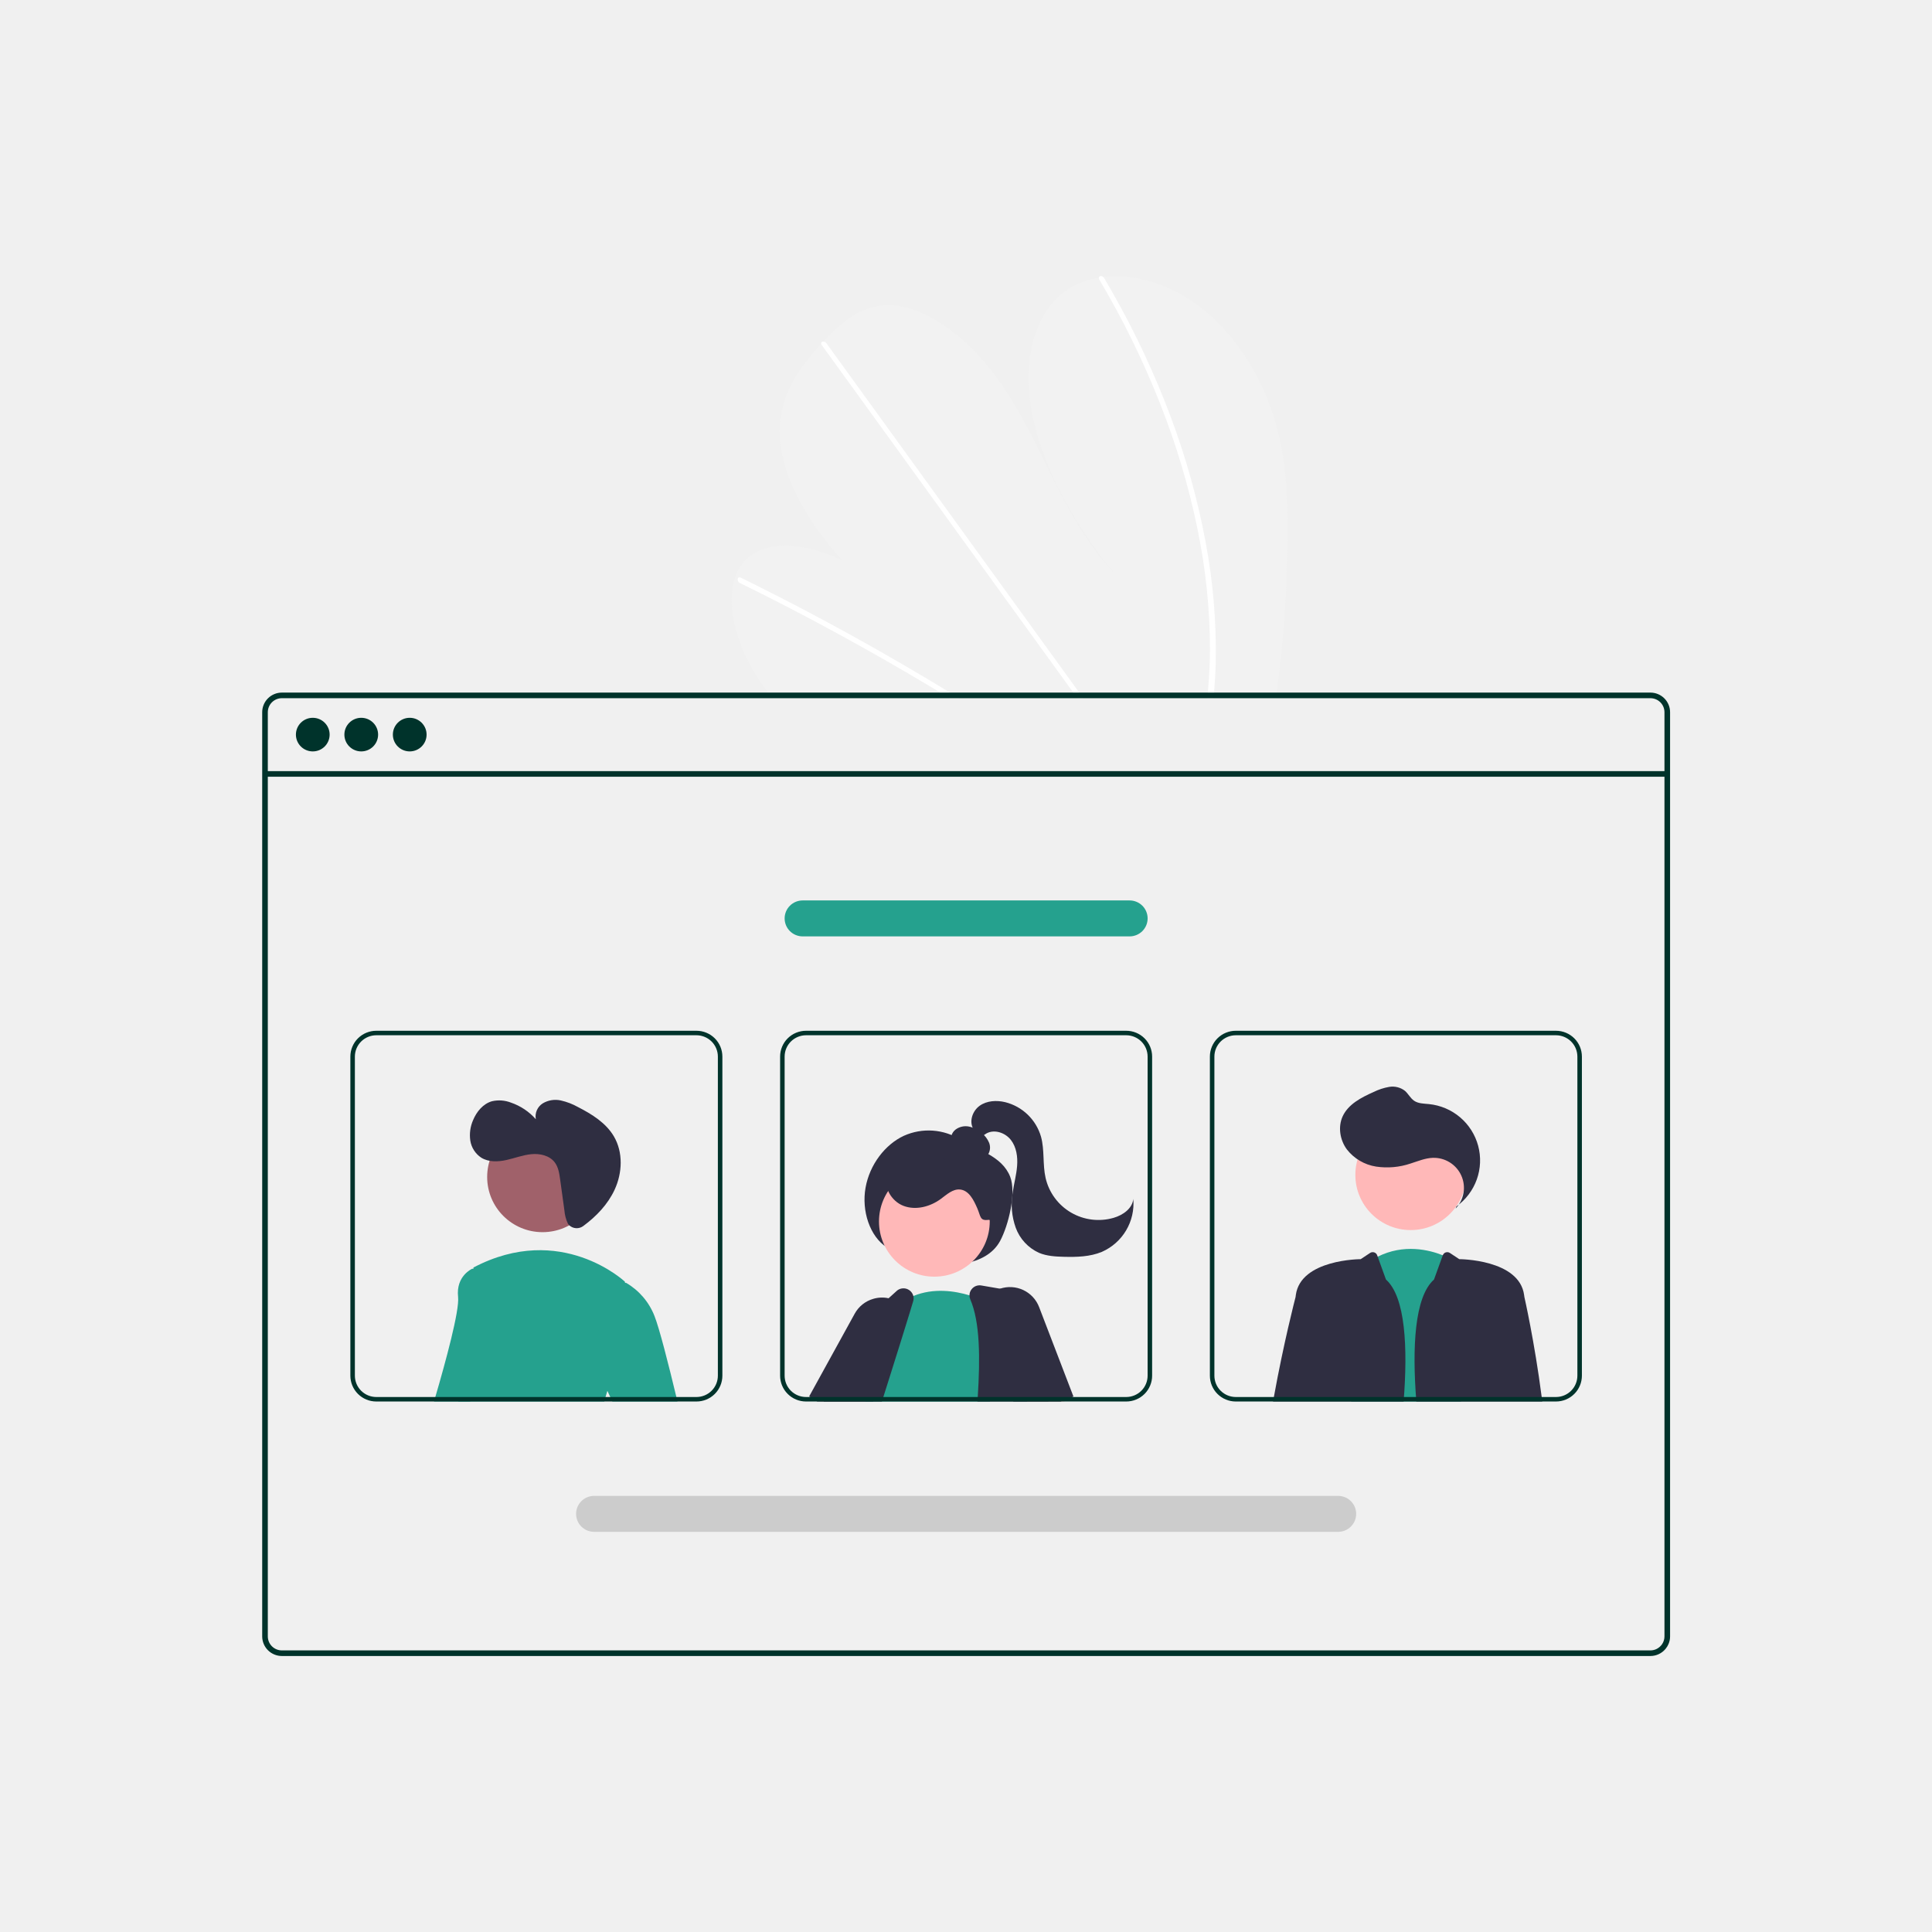
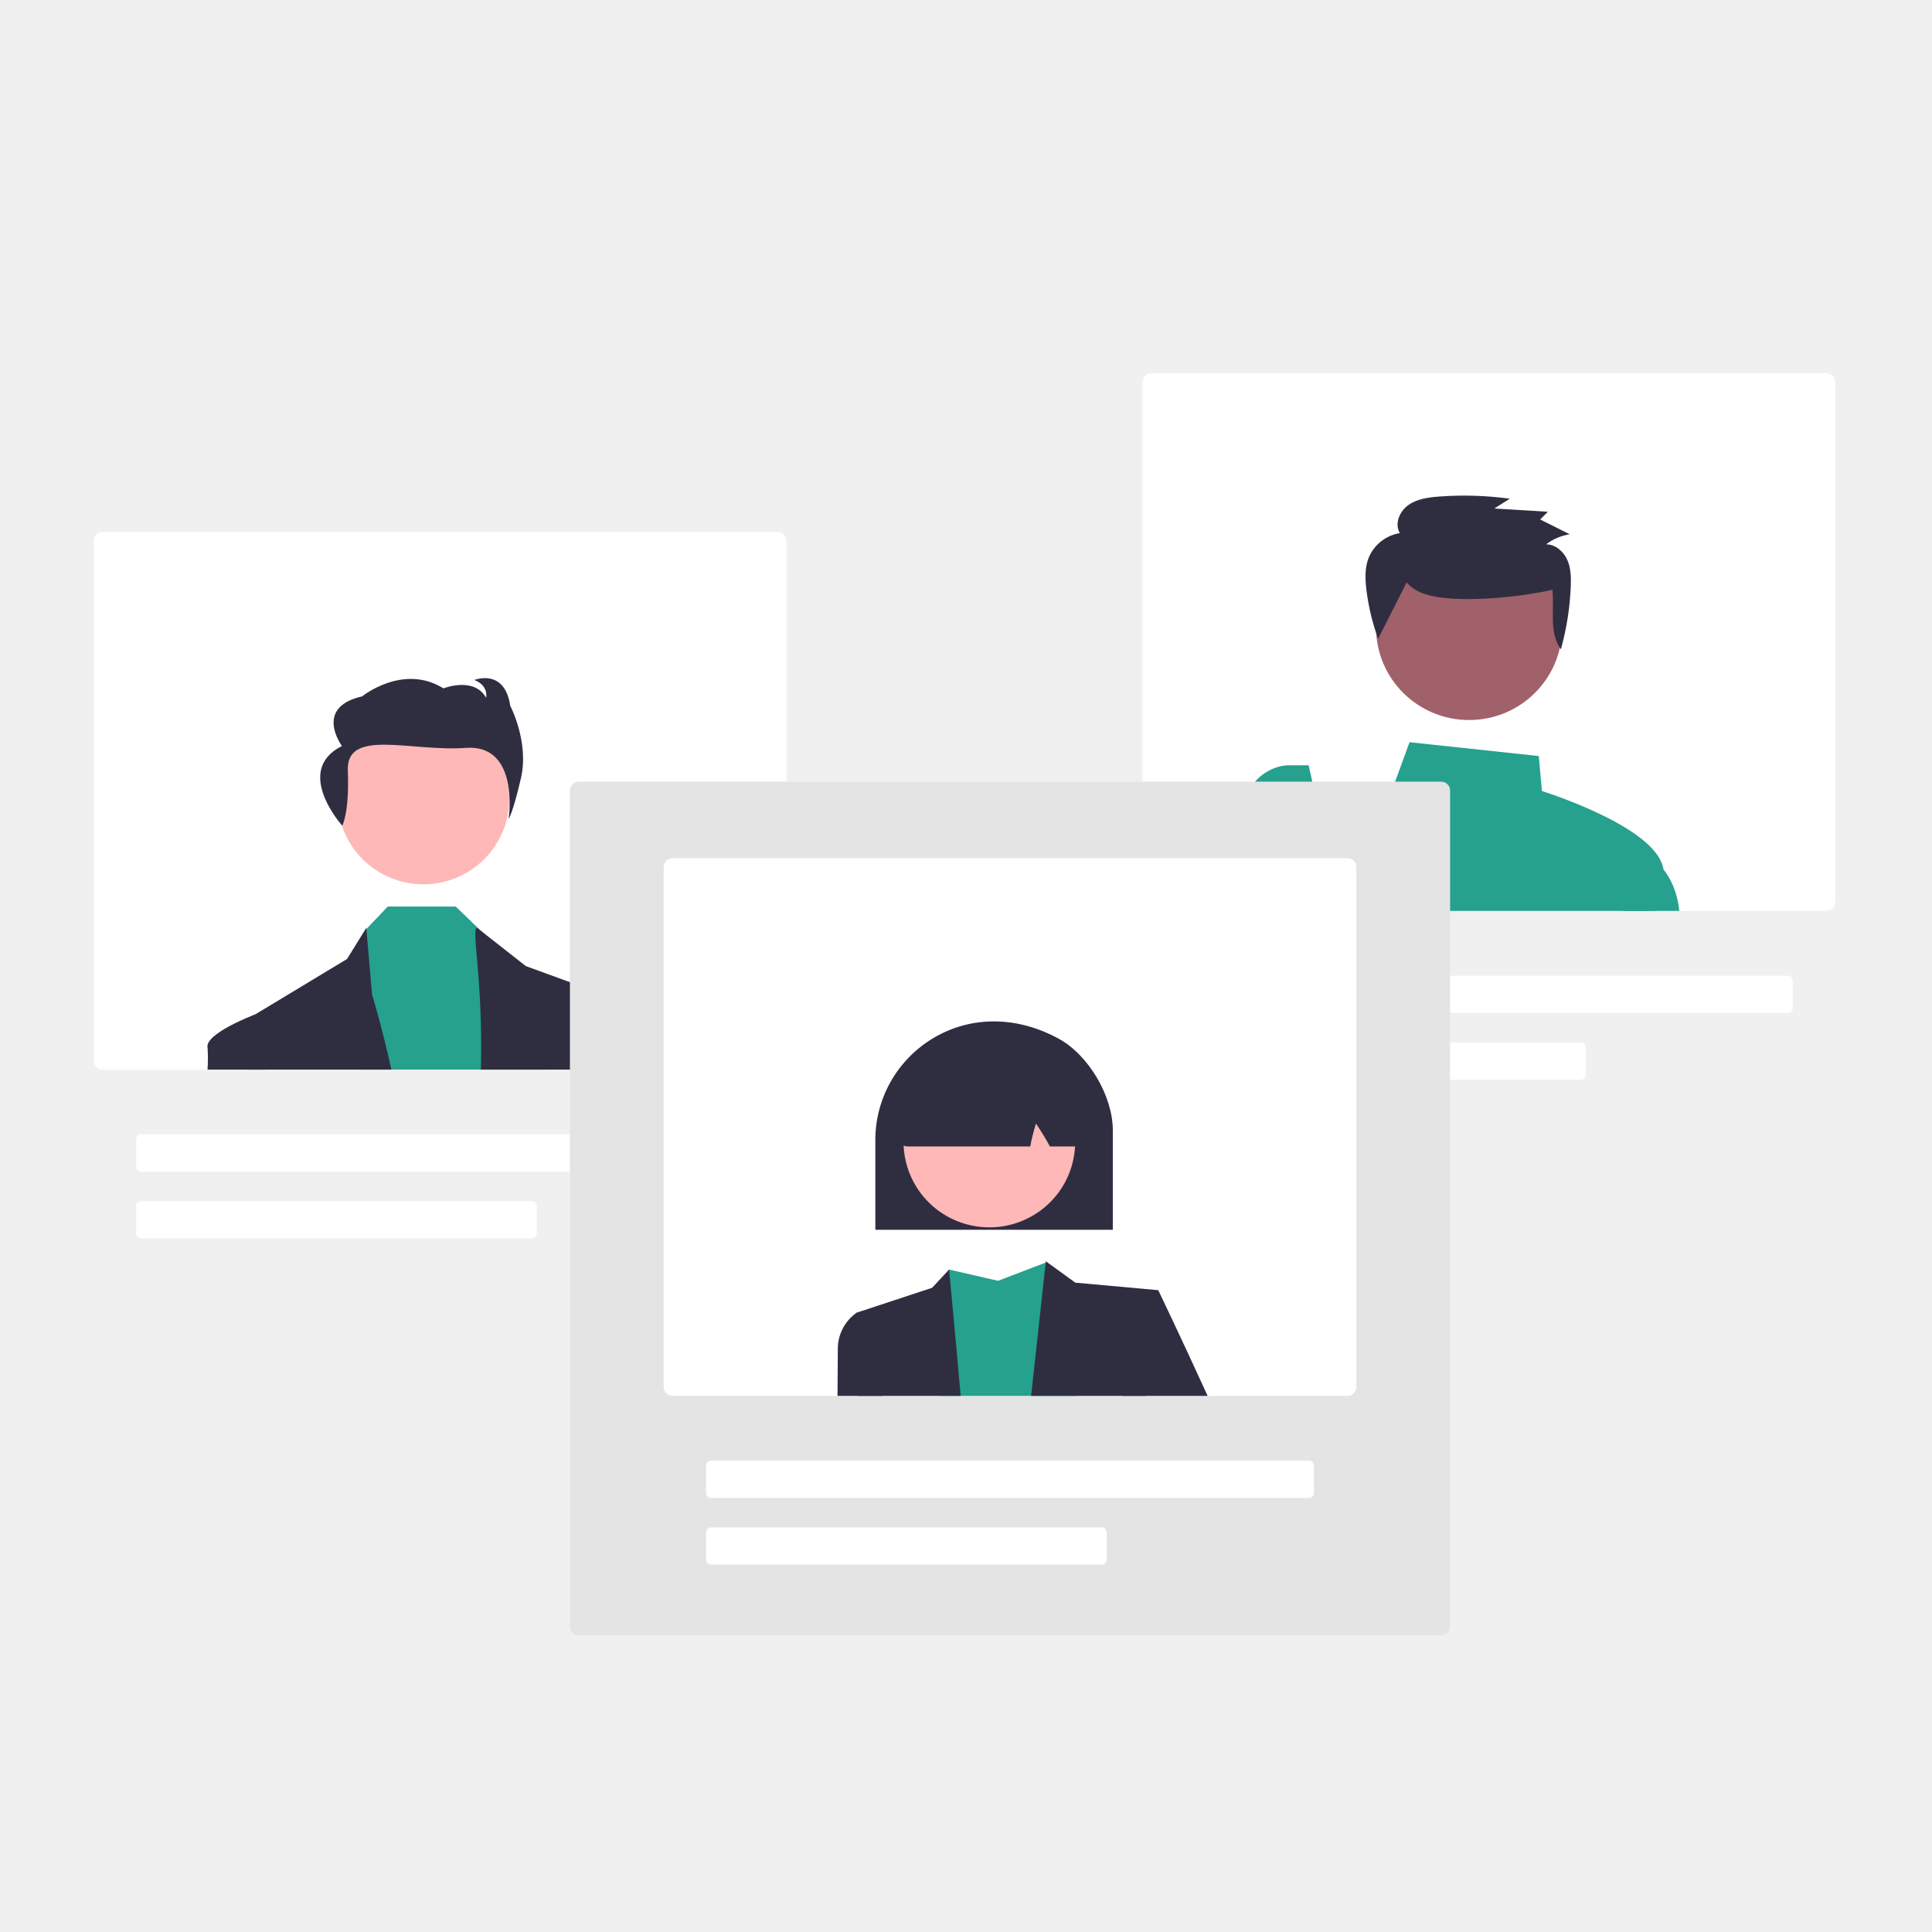
<svg xmlns="http://www.w3.org/2000/svg" width="280" height="280" viewBox="0 0 280 280" fill="none">
-   <g clip-path="url(#clip0_13_417)">
-     <path d="M186.61 77.161C186.585 84.925 186.058 92.68 185.032 100.376C184.996 100.646 184.957 100.917 184.921 101.187H111.964C111.748 100.92 111.536 100.65 111.33 100.376C110.644 99.471 110 98.54 109.408 97.576C106.566 92.932 105.246 87.484 106.517 83.713L106.539 83.654C106.814 82.829 107.249 82.065 107.82 81.407C110.748 78.086 116.708 78.603 122.129 81.241C117.251 75.979 113.352 69.326 113.026 63.37C112.705 57.56 115.731 53.392 119.018 49.846C119.126 49.728 119.234 49.614 119.342 49.501C119.394 49.442 119.45 49.386 119.502 49.328C122.067 46.625 125.06 43.958 129.415 44.254C134.192 44.58 139.509 48.537 143.247 53.161C146.985 57.782 149.481 63.041 152.01 68.173C154.543 73.302 157.281 78.561 161.323 82.935C155.843 76.106 151.412 68.326 149.749 60.745C148.086 53.164 149.472 45.866 154.301 42.265C155.767 41.205 157.467 40.51 159.258 40.239C159.467 40.203 159.679 40.174 159.895 40.148C164.381 39.614 169.75 41.131 174.331 44.805C179.376 48.849 182.892 54.867 184.656 60.589C186.421 66.31 186.636 71.827 186.61 77.161Z" fill="#F2F2F2" />
-     <path d="M139.012 101.187H137.617C137.173 100.913 136.726 100.643 136.277 100.376C136 100.203 135.719 100.037 135.437 99.868C130.794 97.077 126.123 94.401 121.423 91.841C116.728 89.278 112.009 86.835 107.268 84.51C107.143 84.457 107.04 84.361 106.978 84.24C106.916 84.118 106.898 83.979 106.928 83.846C106.933 83.829 106.941 83.812 106.951 83.797C107.017 83.674 107.164 83.621 107.379 83.726C107.961 84.012 108.546 84.299 109.127 84.592C113.882 86.956 118.616 89.44 123.331 92.043C128.043 94.645 132.729 97.363 137.388 100.197C137.486 100.255 137.584 100.317 137.682 100.376C138.127 100.646 138.568 100.917 139.012 101.187Z" fill="white" />
-     <path d="M157 101.187H156.137C155.941 100.917 155.748 100.646 155.552 100.376C150.945 94.013 146.339 87.65 141.734 81.287C134.193 70.869 126.653 60.452 119.116 50.035C119.072 49.978 119.038 49.914 119.018 49.846C118.953 49.614 119.123 49.478 119.342 49.501C119.434 49.513 119.523 49.545 119.601 49.595C119.68 49.644 119.748 49.71 119.799 49.787C124.027 55.629 128.254 61.469 132.48 67.307C139.983 77.672 147.484 88.036 154.984 98.4C155.461 99.057 155.938 99.718 156.415 100.376C156.611 100.646 156.807 100.917 157 101.187Z" fill="white" />
-     <path d="M176.19 96.087C176.154 97.536 176.066 98.963 175.948 100.376C175.925 100.646 175.903 100.917 175.88 101.187H174.975C175.001 100.917 175.027 100.646 175.05 100.376C175.229 98.334 175.354 96.27 175.36 94.15C175.351 88.272 174.744 82.411 173.547 76.656C172.274 70.459 170.462 64.385 168.132 58.501C165.687 52.296 162.746 46.296 159.34 40.558C159.275 40.465 159.247 40.352 159.258 40.239C159.294 39.982 159.637 39.904 159.895 40.148C159.946 40.196 159.99 40.251 160.026 40.311C160.447 41.024 160.861 41.739 161.267 42.457C164.55 48.227 167.366 54.249 169.688 60.465C171.899 66.368 173.591 72.453 174.743 78.649C175.821 84.397 176.306 90.24 176.19 96.087Z" fill="white" />
-     <path d="M239.188 100.376H40.849C40.094 100.377 39.369 100.676 38.835 101.208C38.301 101.741 38.001 102.463 38 103.216V237.16C38.001 237.913 38.301 238.635 38.835 239.167C39.369 239.7 40.094 239.999 40.849 240H239.188C239.6 240 240.007 239.911 240.381 239.739C240.755 239.567 241.087 239.316 241.354 239.003C241.377 238.979 241.398 238.953 241.416 238.925C241.587 238.718 241.724 238.486 241.825 238.238C241.968 237.897 242.042 237.53 242.04 237.16V103.216C242.04 102.462 241.739 101.74 241.204 101.207C240.669 100.675 239.944 100.376 239.188 100.376ZM241.227 237.16C241.227 237.557 241.11 237.944 240.89 238.274C240.695 238.565 240.43 238.802 240.119 238.964C239.831 239.113 239.512 239.19 239.188 239.189H40.849C40.309 239.188 39.792 238.974 39.41 238.594C39.029 238.214 38.814 237.698 38.813 237.16V103.216C38.814 102.678 39.029 102.162 39.41 101.782C39.792 101.401 40.309 101.187 40.849 101.187H239.188C239.728 101.187 240.246 101.4 240.629 101.781C241.011 102.161 241.226 102.677 241.227 103.216V237.16Z" fill="#00332B" />
-     <path d="M241.632 111.757H38.406V112.569H241.632V111.757Z" fill="#00332B" />
-     <path d="M45.33 108.9C46.679 108.9 47.773 107.81 47.773 106.465C47.773 105.12 46.679 104.029 45.33 104.029C43.98 104.029 42.886 105.12 42.886 106.465C42.886 107.81 43.98 108.9 45.33 108.9Z" fill="#00332B" />
-     <path d="M52.355 108.9C53.705 108.9 54.798 107.81 54.798 106.465C54.798 105.12 53.705 104.029 52.355 104.029C51.005 104.029 49.911 105.12 49.911 106.465C49.911 107.81 51.005 108.9 52.355 108.9Z" fill="#00332B" />
-     <path d="M59.38 108.9C60.73 108.9 61.824 107.81 61.824 106.465C61.824 105.12 60.73 104.029 59.38 104.029C58.031 104.029 56.937 105.12 56.937 106.465C56.937 107.81 58.031 108.9 59.38 108.9Z" fill="#00332B" />
-     <path d="M128.503 180.768C126.059 179.183 124.843 175.498 125.442 172.128C126.041 168.759 128.296 165.856 131 164.604C132.315 164.014 133.756 163.758 135.195 163.86C136.634 163.962 138.025 164.418 139.243 165.188C141.722 166.699 145.228 167.527 146.405 170.549C147.31 172.872 146.162 177.589 144.945 179.845C143.892 181.795 141.893 182.687 140.014 183.075C137.935 183.497 135.79 183.47 133.723 182.994C131.655 182.519 129.715 181.607 128.032 180.319L128.503 180.768Z" fill="#2F2E41" />
-     <path d="M127.228 198.666L125.274 202.023L125.016 202.466L124.64 203.117H118.88L119.269 202.466L120.275 200.776L122.621 196.829L125.278 197.887L127.228 198.666Z" fill="#FFB8B8" />
-     <path d="M118.448 203.118L117.396 202.466L117.266 202.385L123.869 190.391C124.153 189.872 124.538 189.414 125 189.044C125.463 188.674 125.995 188.399 126.565 188.236C127.285 188.022 128.047 187.994 128.78 188.154C129.208 188.244 129.62 188.398 130.002 188.61C130.16 188.696 130.311 188.792 130.457 188.897C131.015 189.287 131.474 189.802 131.796 190.401C132.18 191.102 132.37 191.893 132.345 192.691C132.321 193.489 132.084 194.267 131.659 194.944L129.114 198.998L126.937 202.466L126.529 203.118H118.448Z" fill="#2F2E41" />
-     <path d="M135.415 185.025C139.847 185.025 143.44 181.444 143.44 177.027C143.44 172.609 139.847 169.028 135.415 169.028C130.982 169.028 127.389 172.609 127.389 177.027C127.389 181.444 130.982 185.025 135.415 185.025Z" fill="#FFB8B8" />
-     <path d="M143.471 203.118H125.431L125.513 202.886C125.467 202.746 125.425 202.606 125.385 202.466C125.343 202.32 125.307 202.17 125.274 202.023C124.981 200.66 124.982 199.25 125.278 197.888C126.274 193.01 130.251 189.046 130.251 189.046C130.319 188.994 130.388 188.945 130.457 188.897C131.048 188.465 131.69 188.106 132.368 187.828C135.322 186.607 138.42 187.099 140.501 187.731C141.226 187.949 141.934 188.218 142.622 188.535C142.863 188.649 142.994 188.721 142.994 188.721L143.2 194.976L143.448 202.466L143.471 203.118Z" fill="#25A18E" />
-     <path d="M151.816 202.466L150.437 195.478L149.046 188.431C148.988 188.14 148.843 187.873 148.63 187.666C148.417 187.458 148.146 187.32 147.853 187.269L144.938 186.767L142.226 186.301C141.965 186.254 141.695 186.28 141.447 186.374C141.199 186.469 140.981 186.63 140.818 186.839C140.614 187.092 140.502 187.406 140.501 187.731C140.501 187.931 140.542 188.13 140.622 188.314C142.037 191.603 142.063 196.81 141.703 202.466C141.687 202.681 141.674 202.9 141.658 203.118H151.947L151.816 202.466Z" fill="#2F2E41" />
-     <path d="M132.368 187.828C132.308 187.591 132.19 187.373 132.024 187.193C131.858 187.013 131.65 186.876 131.419 186.796C131.187 186.716 130.939 186.695 130.697 186.734C130.455 186.773 130.226 186.872 130.032 187.021L128.78 188.154L123.657 192.804C123.497 192.947 123.372 193.124 123.291 193.322C122.712 194.699 121.585 197.419 120.275 200.776C120.063 201.323 119.844 201.886 119.618 202.466C119.54 202.681 119.455 202.899 119.37 203.117H127.813C127.882 202.899 127.95 202.681 128.019 202.466C128.395 201.284 128.761 200.125 129.114 198.998C130.146 195.725 131.077 192.752 131.796 190.401C131.996 189.75 132.177 189.148 132.342 188.597C132.419 188.347 132.428 188.082 132.368 187.828Z" fill="#2F2E41" />
-     <path d="M153.712 203.117H154.257L154.182 202.935L153.983 202.466L150.908 195.194L150.437 195.478L146.66 197.754L148.598 202.466L148.866 203.117H151.947H153.712Z" fill="#FFB8B8" />
-     <path d="M150.594 189.427C150.178 188.342 149.357 187.459 148.303 186.963C147.249 186.467 146.043 186.397 144.938 186.766C144.797 186.813 144.658 186.867 144.523 186.929C143.749 187.273 143.089 187.83 142.622 188.535C142.431 188.816 142.274 189.119 142.154 189.437C141.942 189.989 141.842 190.577 141.859 191.168C141.877 191.759 142.011 192.34 142.256 192.879L143.2 194.976L146.578 202.466L146.873 203.117H153.711L154.182 202.935L155.404 202.466L155.574 202.401L150.594 189.427Z" fill="#2F2E41" />
-     <path d="M141.718 167.841C141.998 167.924 142.297 167.914 142.57 167.81C142.843 167.707 143.074 167.517 143.228 167.27C143.374 167.017 143.459 166.735 143.478 166.445C143.498 166.154 143.45 165.864 143.339 165.595C143.111 165.057 142.752 164.586 142.295 164.222C141.775 163.754 141.143 163.427 140.459 163.275C140.117 163.202 139.764 163.203 139.423 163.277C139.082 163.352 138.761 163.499 138.481 163.708C138.207 163.925 138.004 164.217 137.898 164.549C137.791 164.881 137.787 165.237 137.885 165.572C138.092 166.172 138.655 166.575 139.217 166.874C140.333 167.468 141.562 167.816 142.824 167.896L141.718 167.841Z" fill="#2F2E41" />
-     <path d="M143.279 176.788C141.989 176.965 142.154 176.311 141.638 175.119C141.121 173.928 140.429 172.513 139.132 172.392C138.07 172.294 137.194 173.14 136.333 173.769C134.799 174.89 132.731 175.438 130.952 174.766C129.173 174.094 127.937 171.981 128.612 170.208C128.822 169.719 129.131 169.277 129.519 168.912C129.907 168.546 130.366 168.264 130.868 168.082C131.876 167.725 132.946 167.577 134.013 167.647C136.385 167.722 138.713 168.316 140.83 169.386C142.291 170.126 143.714 171.185 144.268 172.722C144.823 174.259 145.187 176.419 143.602 176.835L143.279 176.788Z" fill="#2F2E41" />
-     <path d="M141.058 163.612C140.421 162.506 140.947 160.988 141.99 160.249C143.034 159.509 144.434 159.437 145.679 159.733C146.91 160.042 148.039 160.669 148.951 161.55C149.862 162.431 150.526 163.535 150.874 164.752C151.403 166.687 151.089 168.765 151.536 170.72C151.775 171.762 152.225 172.744 152.859 173.606C153.492 174.468 154.297 175.192 155.222 175.733C156.147 176.274 157.173 176.62 158.238 176.75C159.302 176.881 160.382 176.793 161.411 176.492C162.752 176.099 164.114 175.146 164.246 173.76C164.384 175.351 164.02 176.946 163.204 178.322C162.388 179.697 161.161 180.783 159.695 181.428C157.968 182.146 156.041 182.193 154.171 182.145C152.952 182.114 151.705 182.041 150.581 181.571C149.803 181.217 149.103 180.712 148.523 180.086C147.944 179.46 147.495 178.724 147.204 177.923C146.632 176.312 146.477 174.583 146.755 172.896C146.939 171.584 147.305 170.299 147.407 168.978C147.51 167.657 147.315 166.247 146.499 165.202C145.682 164.158 144.121 163.624 142.96 164.268C142.493 164.527 142.116 164.949 141.609 165.116C141.102 165.283 140.383 164.99 140.429 164.459L141.058 163.612Z" fill="#2F2E41" />
-     <path d="M195.823 203.117L195.885 202.466L197.728 183.357C198.332 182.885 198.981 182.474 199.666 182.129C203.46 180.224 207.119 181.136 209.099 181.924C209.624 182.129 210.131 182.376 210.615 182.663L211.694 202.466L211.73 203.117H195.823Z" fill="#25A18E" />
-     <path d="M204.454 178.272C208.886 178.272 212.479 174.691 212.479 170.274C212.479 165.856 208.886 162.275 204.454 162.275C200.021 162.275 196.428 165.856 196.428 170.274C196.428 174.691 200.021 178.272 204.454 178.272Z" fill="#FFB8B8" />
-     <path d="M210.965 175.15C211.562 174.523 211.958 173.734 212.103 172.882C212.248 172.031 212.136 171.156 211.781 170.368C211.425 169.58 210.843 168.915 210.107 168.459C209.372 168.002 208.517 167.773 207.65 167.802C206.541 167.839 205.495 168.291 204.436 168.624C202.831 169.168 201.118 169.321 199.441 169.072C197.755 168.811 196.232 167.915 195.188 166.569C194.195 165.209 193.886 163.323 194.587 161.793C195.397 160.027 197.289 159.053 199.068 158.263C199.786 157.905 200.552 157.654 201.343 157.518C201.739 157.452 202.145 157.469 202.534 157.567C202.924 157.665 203.289 157.841 203.606 158.086C204.106 158.515 204.399 159.159 204.944 159.531C205.556 159.949 206.352 159.938 207.091 160.012C208.755 160.178 210.329 160.845 211.603 161.924C212.878 163.003 213.792 164.444 214.225 166.053C214.658 167.663 214.589 169.366 214.027 170.936C213.465 172.506 212.437 173.868 211.08 174.842L210.965 175.15Z" fill="#2F2E41" />
-     <path d="M200.862 185.438L199.666 182.13L199.591 181.923C199.556 181.826 199.499 181.737 199.424 181.665C199.349 181.592 199.259 181.538 199.16 181.505C199.061 181.473 198.955 181.463 198.852 181.477C198.749 181.491 198.65 181.528 198.563 181.586L197.205 182.488C197.205 182.488 188.498 182.488 187.798 187.695C187.789 187.776 187.775 187.868 187.766 187.965C187.765 187.97 187.764 187.974 187.762 187.978C187.674 188.32 186.031 194.651 184.619 202.466C184.58 202.681 184.541 202.899 184.501 203.118H203.424C204.039 195.267 203.695 187.967 200.862 185.438Z" fill="#2F2E41" />
-     <path d="M223.434 202.466C222.401 194.448 220.925 187.965 220.925 187.965C220.911 187.867 220.898 187.776 220.888 187.694C220.193 182.487 211.485 182.487 211.485 182.487L210.128 181.586C210.041 181.528 209.942 181.491 209.839 181.477C209.735 181.463 209.63 181.473 209.531 181.505C209.432 181.538 209.341 181.592 209.267 181.665C209.192 181.738 209.135 181.826 209.099 181.924L207.828 185.438C204.995 187.966 204.651 195.266 205.266 203.117L223.516 203.117C223.489 202.899 223.46 202.681 223.434 202.466Z" fill="#2F2E41" />
-     <path d="M70.161 184.21L68.22 202.466L68.151 203.117H62.901C62.963 202.905 63.025 202.687 63.09 202.466C64.58 197.373 66.609 189.938 66.39 187.968C66.047 184.894 68.449 183.868 68.449 183.868L68.599 183.897L70.161 184.21Z" fill="#25A18E" />
-     <path d="M78.629 178.575C83.061 178.575 86.655 174.995 86.655 170.577C86.655 166.16 83.061 162.579 78.629 162.579C74.197 162.579 70.604 166.16 70.604 170.577C70.604 174.995 74.197 178.575 78.629 178.575Z" fill="#A0616A" />
-     <path d="M89.018 199.242C88.613 199.986 88.281 200.766 88.028 201.574C87.933 201.86 87.842 202.16 87.757 202.466C87.695 202.678 87.639 202.896 87.583 203.117H66.416C66.446 202.902 66.472 202.684 66.501 202.466C67.583 193.95 68.459 185.308 68.599 183.898C68.612 183.764 68.619 183.696 68.619 183.696C81.303 177.033 90.56 185.747 90.56 185.747C90.56 185.747 90.573 185.809 90.593 185.93C90.795 187.148 91.828 194.26 89.018 199.242Z" fill="#25A18E" />
-     <path d="M88.028 201.574L86.616 198.559L86.959 186.601L90.593 185.93L90.72 185.907C92.598 186.995 94.052 188.685 94.844 190.701C95.55 192.459 96.892 197.748 98.026 202.466C98.079 202.685 98.131 202.903 98.183 203.118H88.75L88.446 202.466L88.028 201.574Z" fill="#25A18E" />
-     <path d="M100.938 149.386H54.532C53.537 149.387 52.583 149.782 51.879 150.483C51.175 151.184 50.779 152.135 50.778 153.127V199.376C50.779 200.368 51.175 201.319 51.879 202.02C52.583 202.722 53.537 203.116 54.532 203.117H100.938C101.933 203.117 102.888 202.722 103.592 202.021C104.296 201.319 104.691 200.368 104.692 199.376V153.127C104.691 152.135 104.296 151.184 103.592 150.482C102.888 149.781 101.933 149.386 100.938 149.386ZM104.039 199.376C104.038 200.195 103.711 200.981 103.13 201.56C102.548 202.14 101.76 202.465 100.938 202.466H54.532C53.71 202.465 52.922 202.139 52.341 201.56C51.76 200.98 51.433 200.195 51.431 199.376V153.127C51.433 152.308 51.76 151.523 52.341 150.944C52.922 150.364 53.71 150.038 54.532 150.037H100.938C101.76 150.038 102.548 150.364 103.13 150.943C103.711 151.522 104.038 152.308 104.039 153.127V199.376ZM68.22 202.466L68.151 203.117H87.583C87.639 202.896 87.694 202.678 87.757 202.466H68.22Z" fill="#00332B" />
-     <path d="M163.22 149.386H116.815C115.819 149.387 114.865 149.782 114.161 150.483C113.457 151.184 113.061 152.135 113.06 153.127V199.376C113.061 200.368 113.457 201.319 114.161 202.02C114.865 202.722 115.819 203.116 116.815 203.117H163.22C164.216 203.117 165.17 202.722 165.874 202.021C166.578 201.319 166.974 200.368 166.974 199.376V153.127C166.974 152.135 166.578 151.184 165.874 150.482C165.17 149.781 164.216 149.386 163.22 149.386ZM166.321 199.376C166.32 200.195 165.993 200.981 165.412 201.56C164.831 202.14 164.042 202.465 163.22 202.466H116.815C115.993 202.465 115.205 202.139 114.623 201.56C114.042 200.98 113.715 200.195 113.714 199.376V153.127C113.715 152.308 114.042 151.523 114.623 150.944C115.205 150.364 115.993 150.038 116.815 150.037H163.22C164.042 150.038 164.831 150.364 165.412 150.943C165.993 151.522 166.32 152.308 166.321 153.127V199.376ZM125.385 202.466C125.425 202.606 125.467 202.746 125.513 202.886L125.431 203.117H141.658C141.674 202.899 141.687 202.681 141.703 202.466H125.385Z" fill="#00332B" />
-     <path d="M225.506 149.386H179.1C178.105 149.386 177.15 149.781 176.446 150.482C175.742 151.184 175.346 152.135 175.346 153.127V199.376C175.346 200.368 175.742 201.319 176.446 202.021C177.15 202.722 178.105 203.117 179.1 203.117H225.506C226.501 203.116 227.455 202.722 228.159 202.02C228.863 201.319 229.259 200.368 229.26 199.376V153.127C229.259 152.135 228.863 151.184 228.159 150.483C227.455 149.782 226.501 149.387 225.506 149.386ZM228.606 199.376C228.605 200.195 228.278 200.98 227.697 201.56C227.116 202.139 226.328 202.465 225.506 202.466H179.1C178.278 202.465 177.49 202.14 176.908 201.56C176.327 200.981 176 200.195 175.999 199.376V153.127C176 152.308 176.327 151.522 176.908 150.943C177.49 150.364 178.278 150.038 179.1 150.037H225.506C226.328 150.038 227.116 150.364 227.697 150.944C228.278 151.523 228.605 152.308 228.606 153.127V199.376ZM203.473 202.466C203.456 202.681 203.44 202.899 203.424 203.117H217.503C217.53 202.902 217.559 202.684 217.585 202.466H203.473Z" fill="#00332B" />
-     <path d="M193.933 222.005H86.105C85.412 222.005 84.747 221.731 84.256 221.242C83.766 220.754 83.491 220.091 83.491 219.4C83.491 218.709 83.766 218.047 84.256 217.558C84.747 217.069 85.412 216.795 86.105 216.795H193.933C194.626 216.795 195.291 217.069 195.781 217.558C196.272 218.047 196.547 218.709 196.547 219.4C196.547 220.091 196.272 220.754 195.781 221.242C195.291 221.731 194.626 222.005 193.933 222.005Z" fill="#CCCCCC" />
-     <path d="M163.709 135.708H116.329C115.636 135.708 114.971 135.434 114.481 134.945C113.991 134.457 113.715 133.794 113.715 133.103C113.715 132.412 113.991 131.75 114.481 131.261C114.971 130.773 115.636 130.498 116.329 130.498H163.709C164.402 130.498 165.067 130.773 165.557 131.261C166.047 131.75 166.323 132.412 166.323 133.103C166.323 133.794 166.047 134.457 165.557 134.945C165.067 135.434 164.402 135.708 163.709 135.708Z" fill="#25A18E" />
-     <path d="M82.468 177.546C82.74 177.813 83.099 177.973 83.48 177.998C83.861 178.022 84.238 177.908 84.541 177.678C86.433 176.281 88.093 174.541 89.076 172.42C90.202 169.989 90.328 167.006 88.97 164.696C87.822 162.742 85.796 161.482 83.776 160.447C82.992 160.006 82.147 159.682 81.269 159.484C80.381 159.289 79.452 159.438 78.67 159.902C78.288 160.141 77.987 160.489 77.806 160.901C77.626 161.313 77.574 161.769 77.657 162.211C76.687 161.108 75.445 160.276 74.053 159.799C73.176 159.458 72.216 159.388 71.3 159.6C70.018 159.963 69.082 161.098 68.57 162.324C68.156 163.256 68.014 164.286 68.158 165.295C68.234 165.797 68.415 166.278 68.689 166.706C68.963 167.135 69.324 167.501 69.749 167.781C70.809 168.435 72.161 168.388 73.378 168.121C74.595 167.854 75.773 167.389 77.014 167.272C78.254 167.154 79.636 167.463 80.391 168.451C80.922 169.147 81.059 170.056 81.178 170.922L81.799 175.429C81.85 176.081 82.017 176.718 82.292 177.312C82.34 177.397 82.399 177.476 82.468 177.546Z" fill="#2F2E41" />
-   </g>
-   <defs>
-     <clipPath id="clip0_13_417">
-       <rect width="204.04" height="200" fill="white" transform="translate(38 40)" />
-     </clipPath>
-   </defs>
+   <path d="M126.275 189.716H1.287C0.946 189.715 0.619 189.581 0.377 189.341C0.136 189.101 0 188.775 0 188.436V67.28C0 66.941 0.136 66.615 0.377 66.375C0.619 66.135 0.946 66 1.287 66H126.275C126.617 66 126.944 66.135 127.185 66.375C127.426 66.615 127.562 66.941 127.562 67.28V188.436C127.562 188.775 127.426 189.101 127.185 189.341C126.944 189.581 126.617 189.715 126.275 189.716Z" fill="#F0F0F0" />
+   <path d="M112.69 77.092H14.873C14.531 77.092 14.204 77.227 13.963 77.467C13.722 77.707 13.586 78.032 13.586 78.372V153.739C13.586 154.078 13.722 154.403 13.963 154.643C14.204 154.883 14.531 155.018 14.873 155.019H112.69C113.031 155.018 113.358 154.883 113.599 154.643C113.84 154.403 113.976 154.078 113.977 153.739V78.372C113.976 78.032 113.84 77.707 113.599 77.467C113.358 77.227 113.031 77.092 112.69 77.092Z" fill="white" />
+   <path d="M107.112 169.807H20.45C20.26 169.807 20.079 169.732 19.945 169.599C19.811 169.466 19.735 169.285 19.735 169.096V165.115C19.735 164.926 19.811 164.746 19.945 164.612C20.079 164.479 20.26 164.404 20.45 164.404H107.112C107.302 164.404 107.484 164.479 107.618 164.612C107.752 164.746 107.827 164.926 107.827 165.115V169.096C107.827 169.285 107.752 169.466 107.618 169.599C107.484 169.732 107.302 169.807 107.112 169.807Z" fill="white" />
+   <path d="M77.081 179.477H20.45C20.261 179.477 20.079 179.402 19.945 179.268C19.811 179.135 19.735 178.954 19.735 178.766V174.784C19.735 174.596 19.811 174.415 19.945 174.282C20.079 174.148 20.26 174.073 20.45 174.073H77.081C77.27 174.073 77.452 174.148 77.586 174.282C77.72 174.415 77.796 174.596 77.796 174.784V178.766C77.796 178.954 77.72 179.135 77.586 179.268C77.452 179.402 77.27 179.477 77.081 179.477Z" fill="white" />
+   <path d="M61.365 128.162C68.233 128.162 73.802 122.625 73.802 115.795C73.802 108.965 68.233 103.428 61.365 103.428C54.496 103.428 48.928 108.965 48.928 115.795C48.928 122.625 54.496 128.162 61.365 128.162Z" fill="#FFB8B8" />
+   <path d="M79.561 155.018H51.986L52.887 134.859L53.102 134.635L56.196 131.384H66.043L69.693 134.899L69.988 135.184L77.759 142.59L79.561 155.018Z" fill="#25A18E" />
+   <path d="M56.728 155.018H35.866C35.815 150.468 35.786 147.743 35.786 147.743L36.993 147.012C36.995 147.011 36.997 147.01 36.999 147.009H37.002L50.296 138.983L53.087 134.476L53.101 134.635L53.922 144.137C53.922 144.137 55.278 148.494 56.728 155.018Z" fill="#2F2E41" />
+   <path d="M91.791 155.018H69.693C70.028 141.748 68.226 134.476 69.153 134.476L69.693 134.899L76.206 140.013L84.789 143.144H84.795L90.712 145.303L91.751 145.681V146.167C91.753 147.334 91.759 150.522 91.791 155.018Z" fill="#2F2E41" />
+   <path d="M49.599 119.664C49.599 119.664 50.655 117.819 50.41 111.654C50.164 105.49 59.604 108.976 67.492 108.388C75.38 107.8 73.71 118.68 73.71 118.68C73.71 118.68 74.28 118.033 75.498 112.782C76.716 107.532 73.95 102.299 73.95 102.299C73.135 96.781 68.744 98.55 68.744 98.55C70.859 99.368 70.453 101.118 70.453 101.118C68.663 97.998 64.272 99.766 64.272 99.766C58.416 96.112 52.48 100.924 52.48 100.924C45.406 102.521 49.555 108.115 49.555 108.115C42.44 111.691 49.599 119.664 49.599 119.664Z" fill="#2F2E41" />
+   <path d="M38.652 155.018H30.08C30.147 153.968 30.149 152.915 30.086 151.864C29.574 149.836 36.776 147.095 36.993 147.012C36.995 147.011 36.997 147.009 36.999 147.009H37.002L38.374 147.743L38.652 155.018Z" fill="#2F2E41" />
+   <path d="M93.338 155.019H84.334L83.21 143.984L84.471 143.068C84.471 143.068 84.586 143.093 84.789 143.145H84.795C85.804 143.392 88.928 144.211 90.712 145.303C91.109 145.525 91.462 145.818 91.751 146.168C91.928 146.379 92.016 146.65 91.996 146.924C91.951 147.337 92.477 150.374 93.338 155.019Z" fill="#2F2E41" />
+   <path d="M278.275 166.716H153.287C152.946 166.716 152.619 166.581 152.377 166.341C152.136 166.101 152 165.775 152 165.436V44.28C152 43.941 152.136 43.615 152.377 43.375C152.619 43.135 152.946 43 153.287 43H278.275C278.617 43 278.944 43.135 279.185 43.375C279.426 43.615 279.562 43.941 279.562 44.28V165.436C279.562 165.775 279.426 166.101 279.185 166.341C278.944 166.581 278.617 166.716 278.275 166.716Z" fill="#F0F0F0" />
+   <path d="M264.69 54.092H166.873C166.532 54.092 166.205 54.227 165.963 54.467C165.722 54.707 165.586 55.032 165.586 55.372V130.739C165.586 131.078 165.722 131.403 165.963 131.643C166.205 131.883 166.532 132.018 166.873 132.019H264.69C265.031 132.018 265.358 131.883 265.599 131.643C265.84 131.403 265.976 131.078 265.977 130.739V55.372C265.976 55.032 265.84 54.707 265.599 54.467C265.358 54.227 265.031 54.092 264.69 54.092Z" fill="white" />
+   <path d="M259.112 146.807H172.45C172.26 146.807 172.079 146.732 171.945 146.599C171.811 146.466 171.735 146.285 171.735 146.096V142.115C171.735 141.926 171.811 141.746 171.945 141.612C172.079 141.479 172.26 141.404 172.45 141.404H259.112C259.302 141.404 259.484 141.479 259.618 141.612C259.752 141.746 259.827 141.926 259.827 142.115V146.096C259.827 146.285 259.752 146.466 259.618 146.599C259.484 146.732 259.302 146.807 259.112 146.807Z" fill="white" />
+   <path d="M229.081 156.477H172.45C172.26 156.477 172.079 156.402 171.945 156.269C171.811 156.136 171.735 155.955 171.735 155.766V151.785C171.735 151.596 171.811 151.416 171.945 151.282C172.079 151.149 172.26 151.074 172.45 151.074H229.081C229.27 151.074 229.452 151.149 229.586 151.282C229.72 151.416 229.796 151.596 229.796 151.785V155.766C229.796 155.955 229.72 156.136 229.586 156.269C229.452 156.402 229.27 156.477 229.081 156.477Z" fill="white" />
+   <path d="M239.858 132.019C240.41 130.042 240.839 128.339 241.059 127.133C241.127 126.761 241.134 126.381 241.079 126.007C240.256 120.179 225.377 115.253 223.469 114.645L223.009 109.571L204.281 107.566L201.91 114.056L195.188 116.562C194.945 116.651 194.714 116.769 194.499 116.914C193.935 117.293 193.502 117.834 193.257 118.465C193.012 119.096 192.967 119.787 193.129 120.444L195.992 132.019L239.858 132.019Z" fill="#25A18E" />
+   <path d="M193.034 126.019H178.502C179.023 122.793 179.489 119.941 179.792 118.126C180.902 111.523 185.741 110.959 186.499 110.914C186.559 110.908 186.596 110.908 186.599 110.908H189.657L193.034 126.019Z" fill="#25A18E" />
+   <path d="M239.858 132.019H243.382C243.07 129.172 242.08 127.255 241.079 126.007C240.411 125.129 239.549 124.416 238.559 123.922L238.293 123.808L235.196 132.019H239.858Z" fill="#25A18E" />
+   <path d="M212.913 104.354C220.36 104.354 226.398 98.351 226.398 90.945C226.398 83.54 220.36 77.537 212.913 77.537C205.466 77.537 199.428 83.54 199.428 90.945C199.428 98.351 205.466 104.354 212.913 104.354Z" fill="#A0616A" />
+   <path d="M203.862 84.413C205.258 86.056 207.62 86.519 209.799 86.707C214.225 87.094 220.66 86.467 224.985 85.475C225.296 88.449 224.453 91.657 226.214 94.105C227.04 91.142 227.521 88.094 227.646 85.022C227.699 83.705 227.678 82.342 227.14 81.132C226.602 79.923 225.427 78.896 224.075 78.886C225.08 78.128 226.256 77.628 227.501 77.43L223.22 75.29L224.319 74.168L216.568 73.696L218.813 72.278C215.433 71.816 212.013 71.709 208.61 71.959C207.03 72.074 205.379 72.295 204.099 73.206C202.819 74.116 202.08 75.924 202.874 77.261C201.88 77.423 200.943 77.835 200.153 78.458C199.364 79.081 198.747 79.895 198.362 80.821C197.791 82.259 197.844 83.857 198.019 85.39C198.311 87.841 198.884 90.252 199.727 92.574" fill="#2F2E41" />
+   <path d="M208.872 237H83.884C83.543 237 83.216 236.865 82.974 236.625C82.733 236.385 82.597 236.06 82.597 235.72V114.564C82.597 114.225 82.733 113.899 82.974 113.659C83.216 113.42 83.543 113.285 83.884 113.284H208.872C209.213 113.285 209.541 113.42 209.782 113.659C210.023 113.899 210.159 114.225 210.159 114.564V235.72C210.159 236.06 210.023 236.385 209.782 236.625C209.541 236.865 209.213 237 208.872 237Z" fill="#E4E4E4" />
+   <path d="M195.287 124.376H97.47C97.129 124.376 96.802 124.511 96.56 124.751C96.319 124.991 96.183 125.317 96.183 125.656V201.023C96.183 201.362 96.319 201.687 96.56 201.927C96.802 202.167 97.129 202.302 97.47 202.303H195.287C195.628 202.302 195.955 202.167 196.196 201.927C196.437 201.687 196.573 201.362 196.574 201.023V125.656C196.573 125.317 196.437 124.991 196.196 124.751C195.955 124.511 195.628 124.376 195.287 124.376Z" fill="white" />
+   <path d="M189.709 217.092H103.047C102.857 217.091 102.676 217.016 102.542 216.883C102.408 216.75 102.332 216.569 102.332 216.381V212.399C102.332 212.211 102.408 212.03 102.542 211.896C102.676 211.763 102.857 211.688 103.047 211.688H189.709C189.899 211.688 190.081 211.763 190.215 211.896C190.349 212.03 190.424 212.211 190.424 212.399V216.381C190.424 216.569 190.349 216.75 190.215 216.883C190.081 217.016 189.899 217.091 189.709 217.092Z" fill="white" />
+   <path d="M159.678 226.762H103.047C102.857 226.761 102.676 226.686 102.542 226.553C102.408 226.42 102.332 226.239 102.332 226.051V222.069C102.332 221.88 102.408 221.7 102.542 221.566C102.676 221.433 102.857 221.358 103.047 221.358H159.678C159.867 221.358 160.049 221.433 160.183 221.566C160.317 221.7 160.393 221.88 160.393 222.069V226.051C160.393 226.239 160.317 226.42 160.183 226.553C160.049 226.686 159.867 226.761 159.678 226.762Z" fill="white" />
+   <path d="M156.003 202.303H136.316L137.543 183.993L144.645 185.623L151.552 182.981L151.735 182.912L151.747 182.907C151.749 182.912 151.751 182.918 151.752 182.924C151.861 183.359 154.029 191.991 156.003 202.303Z" fill="#25A18E" />
+   <path d="M167.867 186.982L166.027 202.303H149.436L151.552 182.981L151.572 182.793L151.735 182.912L151.752 182.924L155.845 185.893L167.867 186.982Z" fill="#2F2E41" />
+   <path d="M139.228 202.303H124.369L124.155 190.242L135.089 186.635L137.543 183.993C137.543 183.993 138.318 191.942 139.228 202.303Z" fill="#2F2E41" />
+   <path d="M175.02 202.303H162.707L163.496 191.328L167.866 186.982C167.866 186.982 171.324 194.194 175.02 202.303Z" fill="#2F2E41" />
+   <path d="M127.873 202.303H121.378C121.406 198.788 121.423 196.359 121.423 195.673C121.391 194.614 121.623 193.563 122.1 192.615C122.577 191.667 123.283 190.851 124.155 190.241L127.435 191.328L127.873 202.303Z" fill="#2F2E41" />
+   <path d="M126.86 165.146C126.87 162.167 127.657 159.243 129.145 156.658C130.632 154.073 132.769 151.916 135.346 150.398C140.822 147.184 147.428 147.242 153.47 150.557C157.776 152.92 161.278 158.863 161.278 163.807V178.231H126.86V165.146Z" fill="#2F2E41" />
+   <path d="M149.35 176.361C155.375 173.086 157.589 165.575 154.296 159.585C151.002 153.594 143.449 151.393 137.424 154.667C131.4 157.942 129.186 165.453 132.479 171.443C135.772 177.434 143.326 179.636 149.35 176.361Z" fill="#FFB8B8" />
+   <path d="M130.423 165.631C130.329 165.523 130.109 165.269 131.642 153.537L131.691 153.345H131.829C139.602 149.543 147.488 149.447 155.27 153.059C155.509 153.172 155.715 153.345 155.867 153.561C156.02 153.777 156.113 154.029 156.138 154.291C157.046 165.315 156.826 165.555 156.733 165.658C156.59 165.813 156.417 165.938 156.223 166.023C156.03 166.108 155.82 166.152 155.609 166.152H152.161L152.089 166.022C151.497 164.929 150.847 163.866 150.143 162.84C149.819 163.862 149.554 164.9 149.348 165.952L149.306 166.152H131.571C131.353 166.152 131.138 166.106 130.94 166.016C130.742 165.926 130.566 165.795 130.423 165.631Z" fill="#2F2E41" />
</svg>
